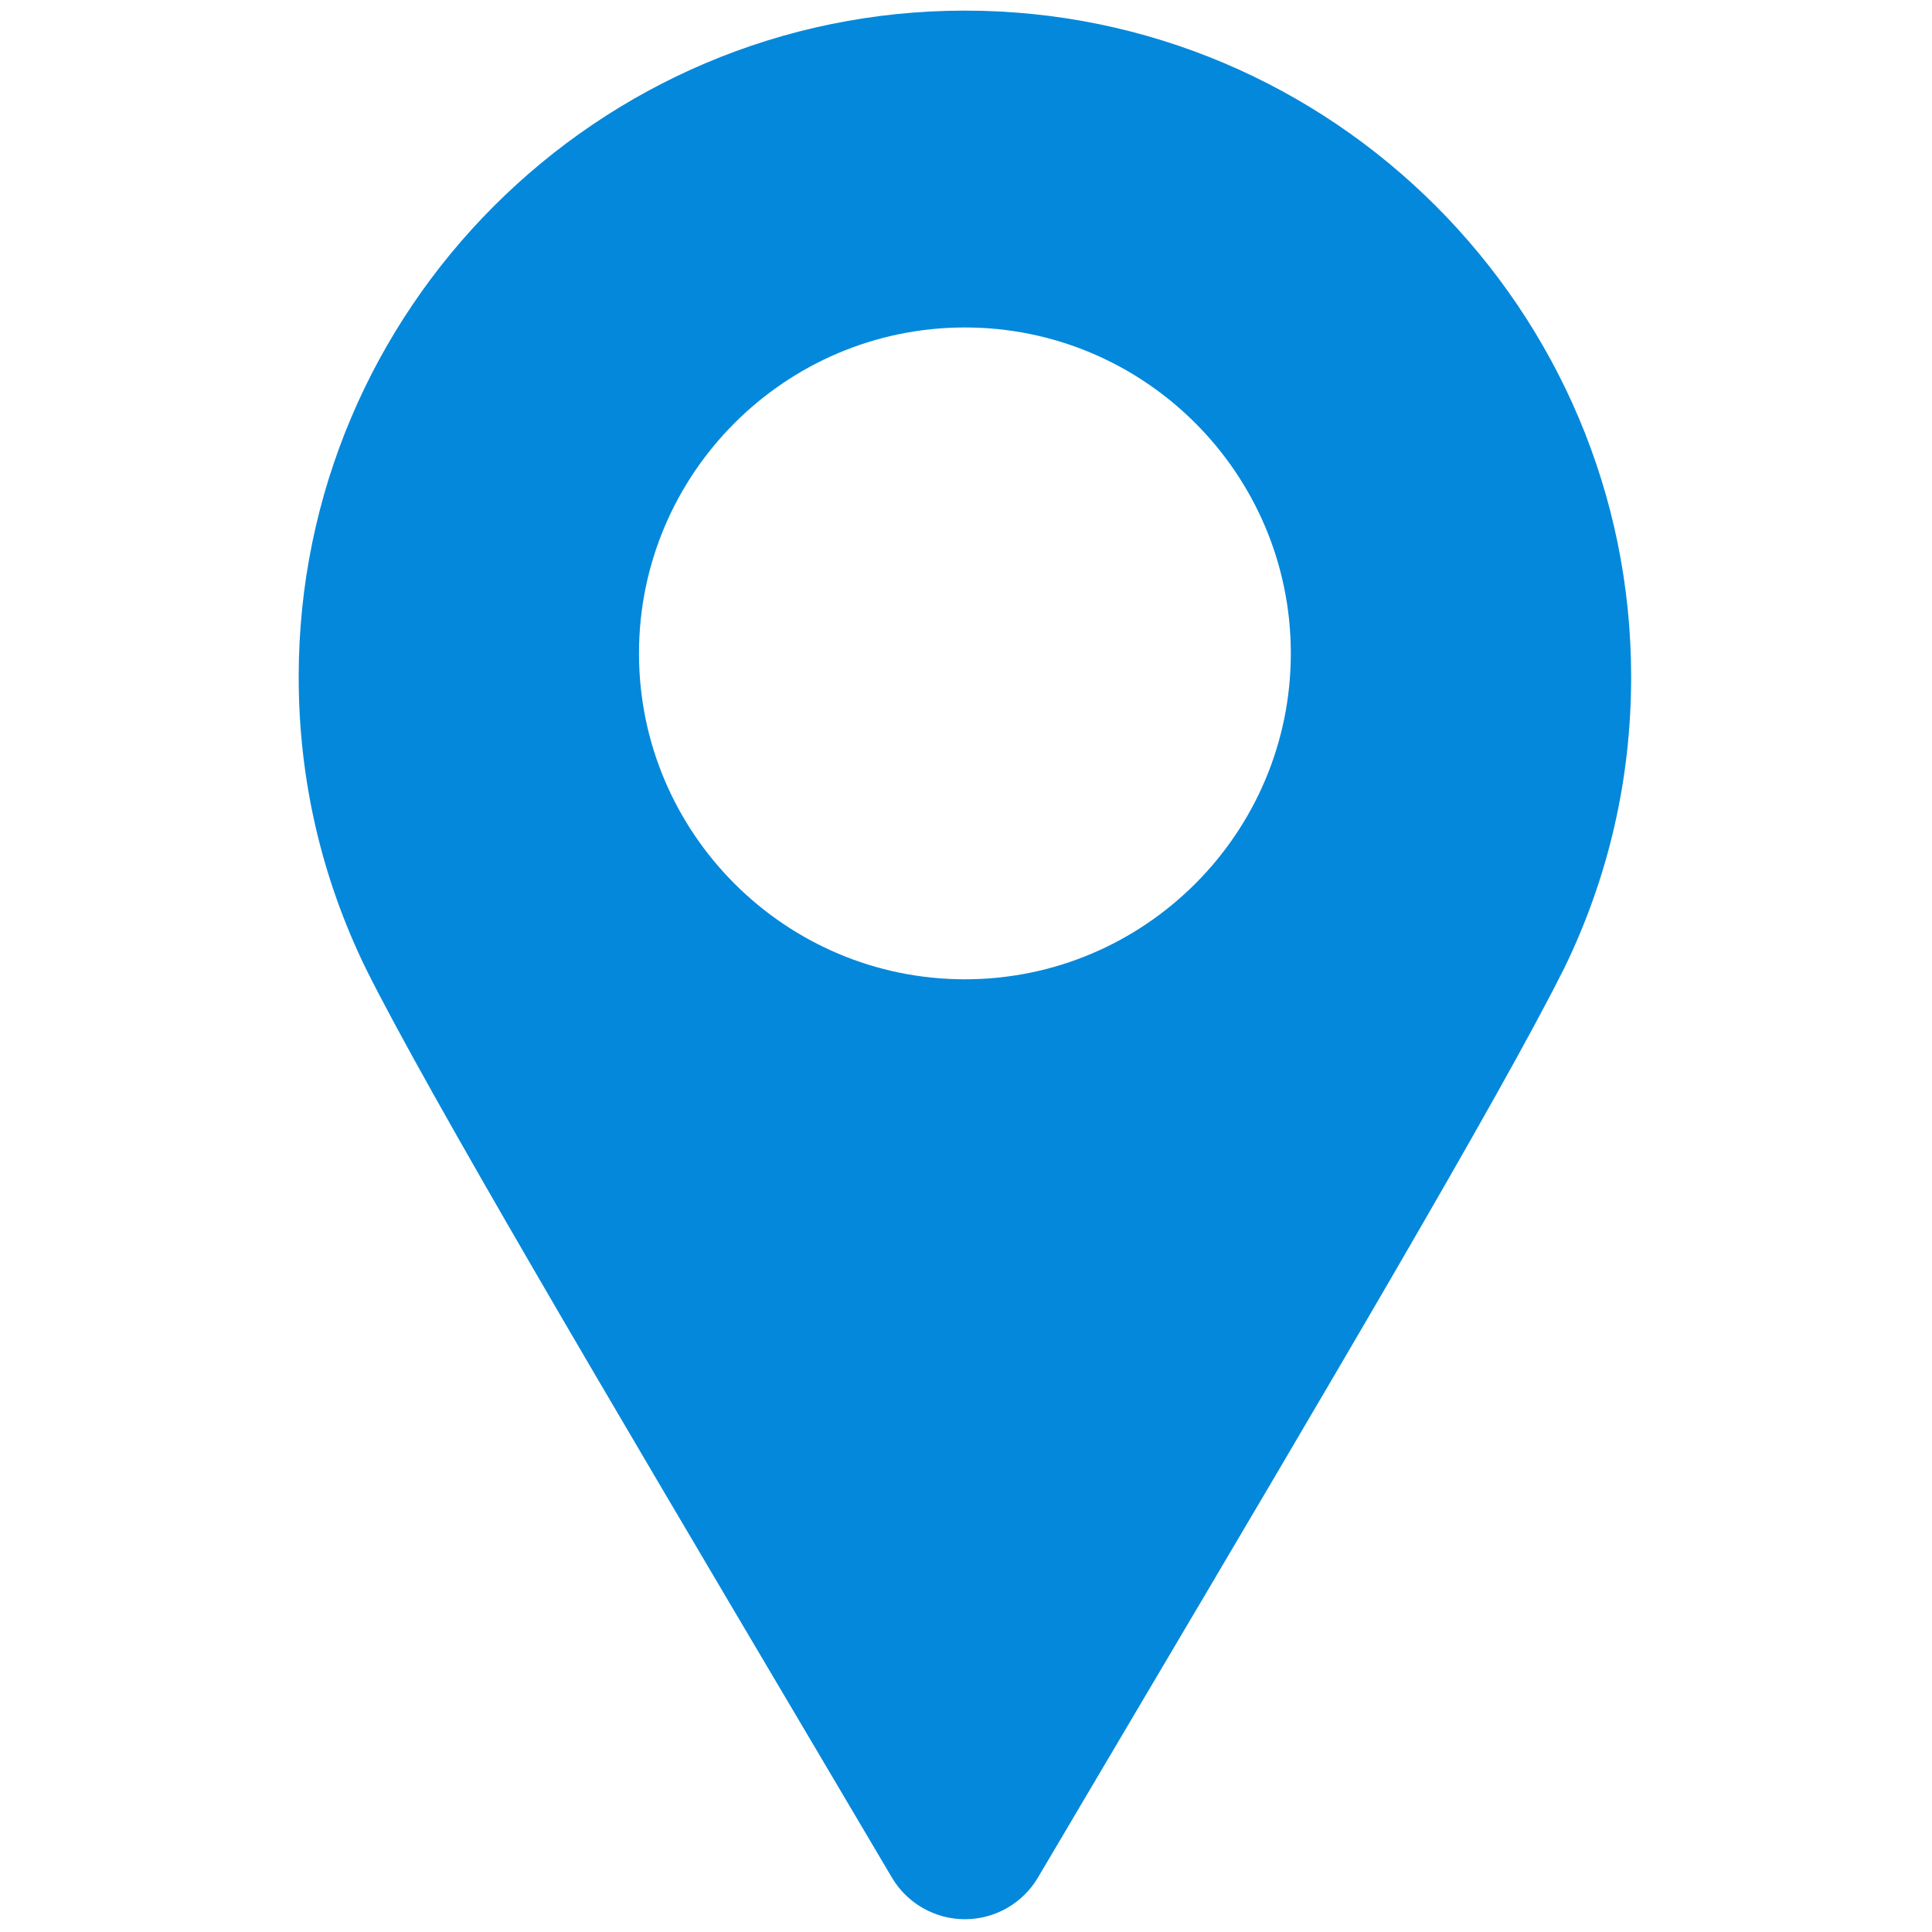
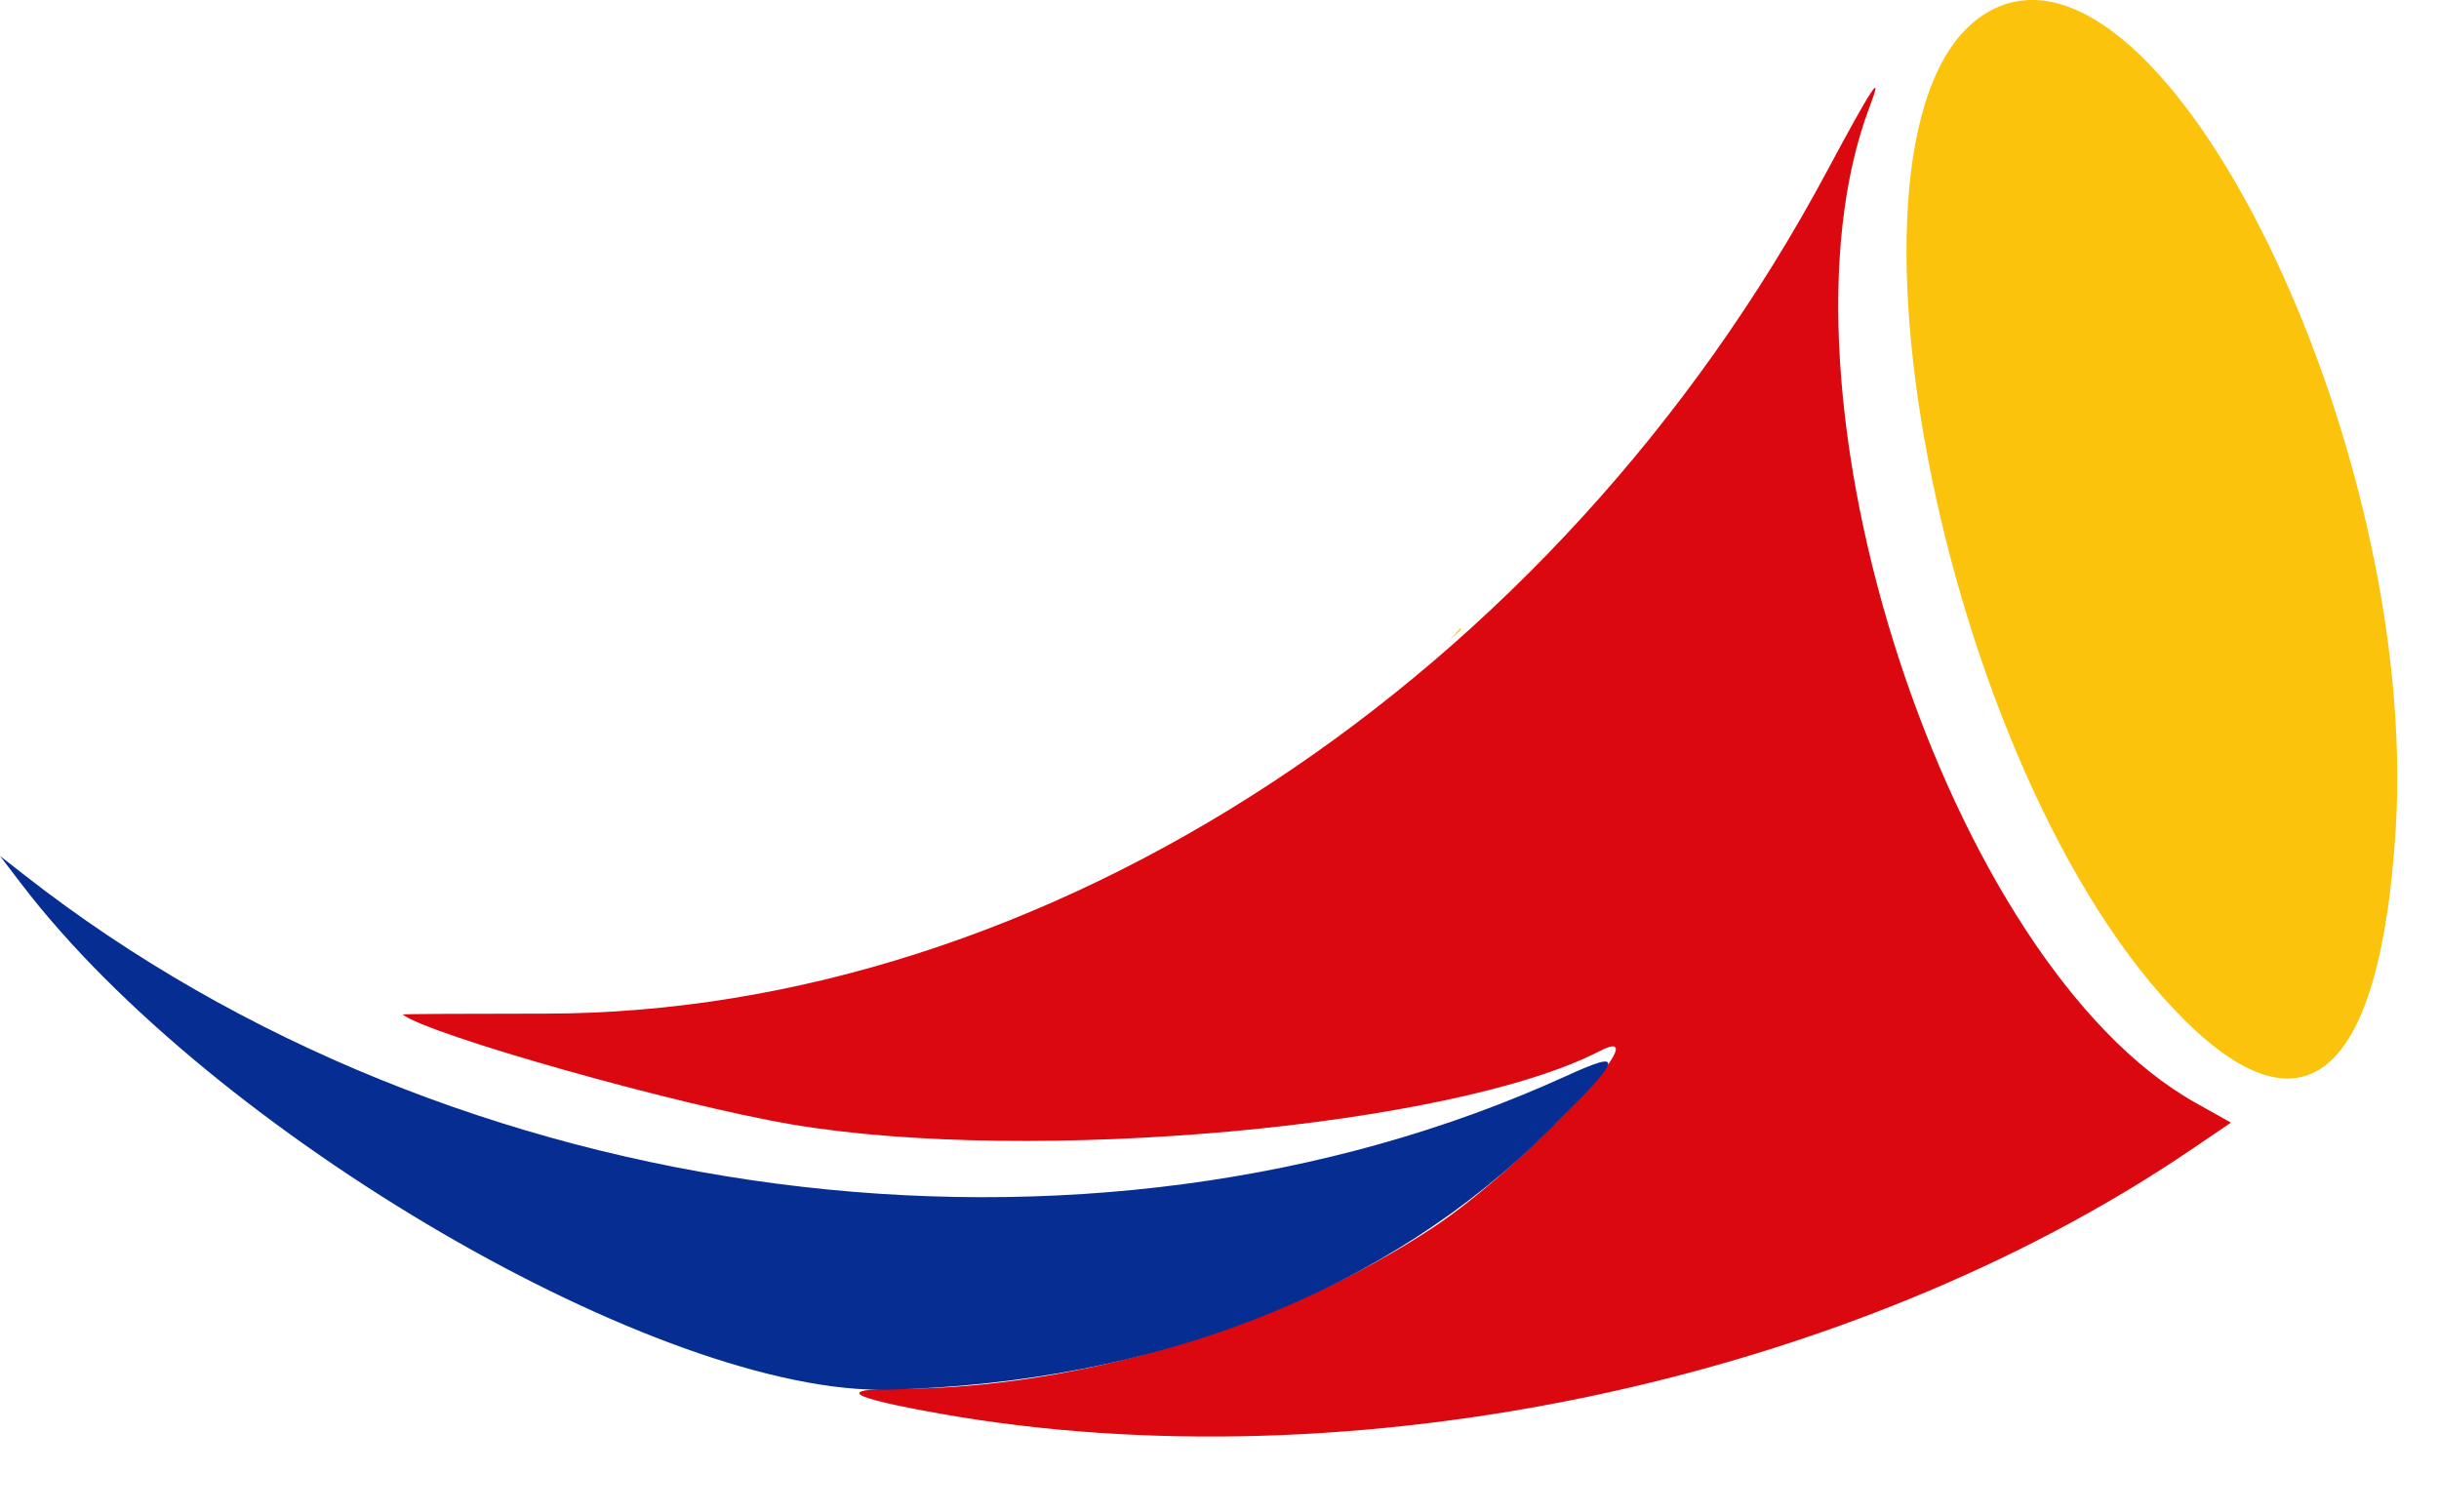
- <svg xmlns="http://www.w3.org/2000/svg" version="1.1" width="256" height="256" viewBox="0 0 256 256" xml:space="preserve">
-   <g style="stroke: none; stroke-width: 0; stroke-dasharray: none; stroke-linecap: butt; stroke-linejoin: miter; stroke-miterlimit: 10; fill: none; fill-rule: nonzero; opacity: 1;" transform="translate(1.406593 1.406593) scale(2.81 2.81)">
-     <path d="M 45 90 c -1.415 0 -2.725 -0.748 -3.444 -1.966 l -4.385 -7.417 C 28.167 65.396 19.664 51.02 16.759 45.189 c -2.112 -4.331 -3.175 -8.955 -3.175 -13.773 C 13.584 14.093 27.677 0 45 0 c 17.323 0 31.416 14.093 31.416 31.416 c 0 4.815 -1.063 9.438 -3.157 13.741 c -0.025 0.052 -0.053 0.104 -0.08 0.155 c -2.961 5.909 -11.41 20.193 -20.353 35.309 l -4.382 7.413 C 47.725 89.252 46.415 90 45 90 z" style="stroke: none; stroke-width: 1; stroke-dasharray: none; stroke-linecap: butt; stroke-linejoin: miter; stroke-miterlimit: 10; fill: rgb(4,136,219); fill-rule: nonzero; opacity: 1;" transform=" matrix(1 0 0 1 0 0) " stroke-linecap="round" />
-     <path d="M 45 45.678 c -8.474 0 -15.369 -6.894 -15.369 -15.368 S 36.526 14.941 45 14.941 c 8.474 0 15.368 6.895 15.368 15.369 S 53.474 45.678 45 45.678 z" style="stroke: none; stroke-width: 1; stroke-dasharray: none; stroke-linecap: butt; stroke-linejoin: miter; stroke-miterlimit: 10; fill: rgb(255,255,255); fill-rule: nonzero; opacity: 1;" transform=" matrix(1 0 0 1 0 0) " stroke-linecap="round" />
+ <svg xmlns="http://www.w3.org/2000/svg" viewBox="0 0 100.702 62.426" version="1.1" id="svg" style="max-height: 500px" width="100.702" height="62.426">
+   <defs id="defs1">
+     <clipPath id="clipPath39" clipPathUnits="userSpaceOnUse">
+       <path d="m 84.697,92.434 v 16.266 c 1.198,-5.261 2.565,-10.483 4.412,-15.555 0.102,-0.221 0.204,-0.461 0.311,-0.711 z m 11.525,0 c 0.306,2.006 -0.021,4.079 -0.33,6.059 -0.203,0.983 -0.414,1.964 -0.629,2.943 0.095,0.173 0.153,0.334 0.18,0.494 0.103,-0.141 0.186,-0.362 0.211,-0.396 l 0.002,-0.002 h 0.002 0.002 0.002 v 0.002 0.002 c 7.5e-5,0.006 3.15e-4,0.018 -0.002,0.031 -0.024,0.165 -0.11,0.311 -0.205,0.453 0.014,0.151 0.001,0.303 -0.033,0.463 0.021,-0.029 0.042,-0.059 0.062,-0.088 0.28,-0.389 2.267,-3.154 3.035,-3.309 0.878,-0.176 1.754,0.357 2.631,0.535 0.127,0.417 0.327,0.819 0.379,1.252 0.073,0.613 -0.259,1.862 -0.406,2.396 -0.543,1.969 -1.277,3.881 -1.893,5.826 -0.356,1.055 -0.715,2.11 -1.072,3.164 3.804,-4.944 7.647,-9.861 11.549,-14.729 0.668,-0.798 1.322,-1.608 2.004,-2.395 1.535,-1.77 3.483,-4.017 4.533,0.676 0.188,0.841 -0.534,1.638 -0.84,2.443 -0.412,1.083 -0.876,2.146 -1.314,3.219 -1.93,4.54 -3.849,9.082 -5.734,13.641 -0.1,1.245 -0.417,2.501 -0.67,3.627 -0.327,1.157 -0.65,2.323 -1.006,3.479 0.027,0.026 0.053,0.054 0.08,0.08 0.493,-0.133 0.987,-0.266 1.482,-0.395 0.16,-2.695 0.69,-5.888 2.109,-7.994 0.315,-0.467 0.759,-0.832 1.139,-1.248 0.409,-0.231 0.788,-0.523 1.227,-0.693 1.603,-0.622 3.387,-0.219 4.594,0.988 0.282,0.282 0.492,0.626 0.738,0.939 0.176,0.37 0.389,0.726 0.529,1.111 0.649,1.776 0.603,3.703 0.418,5.584 1.188,0.624 1.068,2.076 -0.357,2.695 -0.275,1.478 -0.583,3.091 -1.535,4.268 -1.028,1.269 -2.347,1.546 -3.881,1.465 -0.475,-0.069 -0.956,-0.105 -1.426,-0.207 0.29,2.142 0.728,4.264 1.289,6.354 0.179,0.665 0.398,1.421 0.643,2.174 2.156,0.982 4.299,1.994 6.473,2.938 0.228,0.101 0.457,0.202 0.686,0.303 h 43.17 c 0.016,-0.061 0.032,-0.122 0.039,-0.176 -4e-5,-0.016 -0.002,-0.033 -0.002,-0.049 -0.004,-1.527 -0.008,-3.054 -0.012,-4.58 -0.027,6e-4 -0.055,0.002 -0.082,0.002 -1.473,-0.13 -3.208,-0.544 -3.963,-1.996 -0.204,-0.393 -0.245,-0.852 -0.367,-1.277 0.041,-0.33 0.047,-0.666 0.123,-0.99 0.042,-0.177 0.094,-0.349 0.154,-0.52 -0.886,0.578 -1.022,-0.326 -1.213,-1.172 -0.048,-0.22 -0.094,-0.44 -0.141,-0.66 -0.258,-0.267 -0.267,-0.685 -0.234,-1.125 -0.21,-1.03 -0.407,-2.063 -0.592,-3.098 -0.246,-0.007 -0.494,-0.017 -0.74,-0.029 -1.148,-0.058 -3.048,-0.208 -4.176,-0.656 -0.583,-0.232 -1.083,-0.632 -1.625,-0.947 -0.238,-0.68 -0.73,-1.32 -0.715,-2.041 0.023,-1.087 1.252,-1.919 2.053,-2.33 1.265,-0.65 2.682,-1.056 4.104,-1.402 -0.078,-0.663 -0.15,-1.328 -0.217,-1.992 -0.177,-2.395 -0.332,-3.678 -0.277,-6.057 0.012,-0.524 0.032,-1.051 0.074,-1.574 -0.294,-2.423 -0.623,-4.84 -1.043,-7.242 -0.259,-0.571 -0.513,-1.148 -0.76,-1.73 -0.368,-0.867 -1.733,-4.218 -1.863,-5.502 -0.034,-0.335 -0.002,-0.669 0.047,-1.004 z m 60.193,0 c 0.539,1.219 0.902,2.508 1.234,3.795 0.255,1.15 0.482,2.305 0.689,3.463 0.149,0.328 0.302,0.655 0.455,0.98 0.016,-0.189 0.045,-0.365 0.088,-0.523 0.498,-1.822 1.797,-2.484 3.504,-2.074 0.359,0.086 0.691,0.261 1.037,0.391 0.33,0.194 0.672,0.371 0.992,0.582 1.984,1.305 3.586,3.102 5.037,4.959 1.344,1.822 2.557,3.759 4.533,4.971 1.758,1.167 3.532,2.309 5.316,3.436 0.597,-0.175 1.202,-0.324 1.818,-0.422 0.205,-0.01 0.398,-0.01 0.58,0.002 -0.4,-0.773 -0.768,-1.56 -1.1,-2.355 -0.452,-1.086 -0.76,-2.227 -1.141,-3.34 -0.206,-1.042 -0.492,-2.071 -0.619,-3.125 -0.345,-2.864 -0.067,-6.345 2.584,-8.088 0.426,-0.28 0.936,-0.404 1.404,-0.605 1.293,-0.185 1.792,-0.405 3.086,0.008 1.627,0.519 2.711,1.794 3.146,3.418 0.147,0.547 0.151,1.121 0.227,1.682 -0.02,0.669 5.5e-4,1.341 -0.061,2.008 -0.153,1.675 -0.562,3.634 -0.951,5.246 -0.427,1.769 -0.915,3.524 -1.439,5.268 0.424,-0.216 0.844,-0.441 1.258,-0.678 -0.056,-0.366 -0.103,-0.72 -0.117,-0.949 -0.019,-0.32 0.007,-0.64 0.01,-0.961 0.151,-0.394 0.199,-0.846 0.455,-1.182 1.004,-1.319 2.66,-0.808 3.721,0.037 0.556,0.623 0.914,0.843 1.004,1.768 0.119,1.225 -0.635,2.117 -1.502,2.834 0.037,0.211 0.075,0.422 0.113,0.633 0.417,0.049 0.834,0.101 1.25,0.158 0.553,0.103 0.969,0.178 1.326,0.244 -0.011,-0.713 -0.005,-1.407 0.012,-2.059 0.12,-4.622 0.837,-9.209 1.818,-13.719 0.422,-1.574 0.969,-3.932 1.672,-5.801 z m 48.084,0 c 0.049,0.511 0.097,1.023 0.104,1.535 0.028,2.141 -0.229,4.771 -0.488,6.859 -0.324,2.611 -0.742,5.209 -1.242,7.793 1.059,-0.651 2.281,-1.178 3.48,-0.52 1.125,0.618 1.213,1.338 1.666,2.416 0.131,0.536 0.254,1.073 0.371,1.611 0.442,-0.112 0.903,-0.193 1.387,-0.236 1.787,-0.159 3.178,0.244 4.52,1.027 0.034,-0.123 0.067,-0.246 0.102,-0.369 0.074,-0.621 -0.079,-1.432 0.443,-1.701 0.013,-0.007 0.028,-0.015 0.041,-0.021 0.024,-0.086 0.048,-0.172 0.072,-0.258 -0.002,0.011 -0.001,0.018 0,0.023 v 0.002 0.002 h 0.002 v 0.002 h 0.002 v 0.002 h 0.002 0.002 c 0.066,-0.013 0.403,-0.444 1.057,-0.326 2.603,-1.174 2.347,-0.27 2.158,0.881 -0.061,0.216 -0.121,0.432 -0.182,0.648 0.322,0.472 -0.333,1.154 -0.467,1.73 -0.133,0.573 -0.261,1.147 -0.385,1.721 0.149,0.155 0.297,0.314 0.438,0.477 0.109,0.126 0.216,0.254 0.322,0.383 0.507,-0.045 1.069,-0.092 1.754,-0.145 0.181,-0.014 0.364,-0.028 0.545,-0.043 0.053,-0.178 0.11,-0.355 0.172,-0.531 0.501,-1.427 1.111,-2.852 2.762,-3.342 0.615,-0.183 1.272,0.171 1.908,0.256 0.092,0.073 0.186,0.145 0.281,0.215 0.651,-0.568 1.237,-1.184 1.766,-1.844 0.827,-1.713 1.679,-3.415 2.586,-5.084 0.318,-0.585 0.363,-1.617 1.021,-1.715 3.793,-0.566 3.359,0.302 2.977,1.578 -0.683,1.565 -1.474,3.085 -2.258,4.602 -0.464,0.822 -0.955,1.579 -1.496,2.291 -0.644,1.321 -1.118,2.328 -1.775,3.729 0.156,0.314 0.305,0.635 0.443,0.959 1.678,-3.133 3.541,-6.161 5.736,-8.961 1.321,-1.284 2.686,-3.242 4.949,-2.934 0.782,0.107 1.404,0.835 1.836,1.496 0.341,0.521 0.325,1.214 0.342,1.836 0.047,1.731 -0.497,3.382 -0.904,5.033 -0.209,0.614 -0.404,1.233 -0.609,1.848 1.137,-0.476 2.326,-0.77 3.537,-0.928 V 92.434 Z M 92.91,92.547 c -0.012,0.026 -0.023,0.051 -0.033,0.076 -0.244,0.625 -0.526,1.233 -0.789,1.85 -1.129,3.148 -2.074,6.353 -2.912,9.588 0.419,0.243 0.813,0.541 1.207,0.838 0.087,-0.186 0.173,-0.371 0.26,-0.557 0.239,-0.497 0.75,-1.559 1.176,-2.432 0.302,-1.357 0.6,-2.716 0.881,-4.078 0.261,-1.725 0.588,-3.557 0.211,-5.285 z m 108.352,0.16 c -0.008,0.018 -0.015,0.037 -0.021,0.055 -1.301,3.633 -0.757,1.985 -1.902,6.312 -0.928,4.306 -1.609,8.684 -1.715,13.096 -0.006,0.255 -0.012,0.517 -0.014,0.785 0.417,-0.403 0.841,-0.798 1.273,-1.186 0.846,-3.769 1.53,-7.575 2.004,-11.408 0.245,-1.982 0.489,-4.469 0.457,-6.506 -0.006,-0.384 -0.042,-0.766 -0.082,-1.148 z m -48.17,0.4 -0.002,0.002 v 0.002 c -0.005,0.039 0.06,0.259 0.137,0.264 0.011,7.25e-4 0.022,0.001 0.033,0.002 -0.049,-0.087 -0.1,-0.173 -0.154,-0.258 l -0.002,-0.002 -0.002,-0.002 v -0.002 l -0.002,-0.002 -0.002,-0.002 -0.002,-0.002 h -0.002 z m -37.621,2.758 -0.002,0.002 h -0.002 l -0.002,0.002 -0.002,0.002 -0.002,0.002 -0.002,0.002 c -0.07,0.07 -0.143,0.143 -0.217,0.219 0.031,0.009 0.063,0.016 0.094,0.023 h 0.002 0.002 c 0.002,-7.8e-5 0.003,-4.1e-5 0.004,0 10e-4,-6.3e-5 0.005,1.52e-4 0.006,0 0.066,-0.015 0.134,-0.196 0.129,-0.242 v -0.002 -0.002 -0.002 h -0.002 v -0.002 h -0.002 v -0.002 h -0.002 z m 69.012,1.625 c -0.353,0.012 -0.724,0.099 -1.061,0.195 -0.201,0.115 -0.428,0.193 -0.602,0.346 -0.391,0.345 -0.577,0.932 -0.67,1.412 -0.435,2.252 0.038,3.994 0.506,6.201 0.343,0.974 0.622,1.974 1.027,2.924 0.152,0.357 0.313,0.712 0.48,1.064 0.343,-1.203 0.666,-2.411 0.959,-3.627 0.36,-1.493 0.739,-3.311 0.875,-4.867 0.047,-0.543 0.022,-1.09 0.031,-1.635 -0.064,-0.373 -0.079,-0.757 -0.193,-1.117 -0.231,-0.724 -0.766,-0.917 -1.354,-0.896 z m -86.213,3.131 v 0.002 c -0.009,0.036 -0.012,0.365 -0.02,0.49 0.005,0.004 0.01,0.008 0.016,0.012 0.017,-0.176 0.022,-0.335 0.01,-0.473 -0.001,-0.014 -0.003,-0.023 -0.004,-0.027 v -0.002 -0.002 z m 23.396,0.146 c 0.777,0.006 1.674,0.809 1.988,2.393 0.109,0.547 0.159,1.113 0.209,1.672 0.104,0.583 0.212,1.164 0.295,1.75 0.046,0.311 0.073,0.624 0.098,0.938 0.248,3.22 -3.016,3.467 -3.252,0.246 -0.018,-0.244 -0.041,-0.487 -0.076,-0.729 -0.09,-0.642 -0.224,-1.276 -0.314,-1.918 -0.057,-0.655 -0.155,-1.305 -0.221,-1.959 -0.162,-1.606 0.496,-2.398 1.273,-2.393 z m 39.631,0.389 c -0.011,7e-5 -0.023,8.4e-4 -0.035,0.002 -0.048,0.003 -0.105,0.012 -0.125,0.027 l -0.002,0.002 -0.002,0.002 -0.002,0.002 v 0.002 0.002 l -0.002,0.002 v 0.002 0.002 l 0.002,0.002 v 0.002 l 0.002,0.002 v 0.002 h 0.002 v 0.002 l 0.002,0.002 c 0.087,0.079 0.225,0.089 0.342,0.088 0.054,-7.7e-4 0.115,-0.026 0.176,-0.055 -0.109,-0.036 -0.217,-0.075 -0.33,-0.088 -0.008,-9.2e-4 -0.017,-0.002 -0.027,-0.002 z m 0.777,0.299 c 0.045,0.227 0.007,0.488 0.049,0.719 0.128,0.71 0.271,1.417 0.406,2.125 0.257,1.031 0.53,2.058 0.818,3.08 0.323,-0.651 0.818,-1.389 1.635,-1.275 0.687,0.096 1.289,0.599 1.766,1.104 0.256,0.271 0.332,1.949 0.354,2.211 0.001,0.039 0.003,0.078 0.004,0.117 0.569,-0.071 1.141,-0.107 1.715,-0.098 0.219,0.004 0.439,0.014 0.658,0.031 0.006,-0.025 0.012,-0.049 0.018,-0.074 -0.965,-1.078 -1.802,-2.279 -2.668,-3.453 -1.329,-1.76 -2.864,-3.349 -4.754,-4.486 z m -51.738,0.516 c -1.995,2.509 -3.974,5.029 -5.941,7.559 0.227,-4.2e-4 0.455,0.02 0.682,0.062 0.088,-0.242 0.179,-0.483 0.273,-0.723 0.004,1.9e-4 0.009,-1.8e-4 0.014,0 0.007,-0.033 0.015,-0.057 0.029,-0.07 4.5e-4,-3.5e-4 0.003,-0.003 0.004,-0.004 h 0.002 c 0.002,-10e-4 0.008,-0.003 0.01,-0.004 0.011,-0.002 0.027,10e-4 0.043,0.012 0.028,0.019 0.043,0.044 0.049,0.072 0.639,0.017 1.289,-0.034 1.928,-0.016 0.964,-2.299 1.934,-4.594 2.908,-6.889 z m 120.346,2.195 c -0.272,0.054 -0.27,0.14 -0.109,0.252 0.037,-0.084 0.073,-0.168 0.109,-0.252 z m -133.992,2.25 c -1.249,1.904 -2.425,3.858 -3.613,5.799 -0.088,0.141 -0.175,0.282 -0.262,0.424 -0.028,0.14 -0.055,0.278 -0.082,0.418 -0.429,2.534 -0.845,5.101 -1.041,7.674 0.084,-0.111 0.168,-0.223 0.252,-0.334 1.403,-4.114 2.805,-8.226 4.195,-12.344 0.183,-0.546 0.368,-1.091 0.551,-1.637 z m 141.213,0.963 c -0.3,0.032 0.435,1.007 0.135,1.484 -0.363,0.576 -0.924,1.003 -1.385,1.504 -1.696,2.232 -3.187,4.6 -4.549,7.045 0.741,0.477 0.879,1.336 0.355,2.004 0.651,0.115 1.382,0.275 2.043,0.498 0.731,-1.462 1.385,-2.973 1.971,-4.521 0.364,-0.963 0.658,-1.952 0.986,-2.928 0.34,-1.406 0.814,-2.811 0.746,-4.285 -0.013,-0.281 0.009,-0.777 -0.271,-0.801 -0.012,-9.9e-4 -0.022,-0.001 -0.031,0 z m -71.549,1.297 c -0.014,0.014 -0.053,0.074 -0.115,0.193 0.072,-0.092 0.111,-0.166 0.117,-0.188 v -0.002 -0.002 -0.002 z m -6.617,0.943 c 0.154,1.325 0.301,2.649 0.451,3.973 0.099,-0.559 0.329,-1.033 0.645,-1.439 -0.317,-0.762 -0.641,-1.521 -0.979,-2.273 -0.039,-0.087 -0.079,-0.173 -0.117,-0.26 z m 30.35,0.242 v 0.002 h -0.002 v 0.002 c -0.075,0.108 -0.123,0.208 -0.15,0.309 0.074,-0.077 0.142,-0.163 0.195,-0.256 l 0.002,-0.002 v -0.002 -0.002 -0.002 -0.002 -0.002 c -0.004,-0.014 -0.018,-0.034 -0.029,-0.041 l -0.002,-0.002 h -0.002 l -0.002,-0.002 h -0.002 -0.002 -0.002 -0.002 z m 15.311,1.123 -0.002,0.002 v 0.002 h -0.002 -0.002 c -0.115,0.034 -0.228,0.08 -0.336,0.133 0.035,0.01 0.069,0.017 0.098,0.014 0.125,-0.015 0.257,-0.03 0.363,-0.096 h 0.002 l 0.002,-0.002 0.002,-0.002 0.002,-0.002 v -0.002 -0.002 -0.002 -0.002 -0.002 h -0.002 v -0.002 c -8.3e-4,-8.7e-4 -0.005,-0.005 -0.006,-0.006 -0.021,-0.015 -0.072,-0.032 -0.105,-0.031 -0.001,10e-6 -0.003,3e-5 -0.004,0 h -0.002 -0.002 -0.002 -0.002 z m -0.564,0.256 c -0.28,0.157 -0.542,0.343 -0.812,0.516 -0.748,0.568 -1.481,1.157 -2.195,1.768 -0.05,0.212 -0.1,0.425 -0.15,0.637 -0.144,0.484 -0.287,1.015 -0.441,1.572 0.212,0.023 0.423,0.044 0.635,0.065 0.46,-0.379 0.935,-0.742 1.428,-1.084 0.69,-0.444 1.362,-0.883 2.045,-1.277 -0.122,-0.605 -0.252,-1.207 -0.389,-1.809 -0.026,-0.128 -0.109,-0.26 -0.119,-0.387 z m -36.361,1.453 c -0.426,0.007 -0.851,0.046 -1.273,0.109 0.01,0.451 0.017,0.902 0.025,1.354 0.505,-0.094 1.012,-0.18 1.52,-0.26 0.074,-0.398 0.145,-0.796 0.215,-1.195 -0.162,-0.007 -0.324,-0.01 -0.486,-0.008 z m -64.4,0.094 c -0.467,0.228 -0.82,0.639 -1.105,1.072 -0.162,0.692 -0.147,1.4 -0.016,2.1 0.288,-0.818 0.58,-1.634 0.869,-2.451 0.082,-0.241 0.166,-0.481 0.252,-0.721 z m 10.164,2.1 c -0.318,0.014 -0.633,0.22 -1.008,0.537 -1.016,1.62 -1.472,3.686 -1.662,5.689 1.379,-0.292 2.768,-0.53 4.168,-0.678 0.167,-1.533 0.28,-3.162 -0.293,-4.535 -0.078,-0.186 -0.201,-0.352 -0.301,-0.527 -0.306,-0.331 -0.575,-0.476 -0.84,-0.486 -0.021,-7.9e-4 -0.043,-9.4e-4 -0.065,0 z m 96.26,0.188 c -0.504,-0.004 -0.999,0.077 -1.48,0.219 0.073,0.407 0.144,0.815 0.213,1.223 0.626,0.094 1.25,0.205 1.871,0.34 0.035,0.007 0.071,0.014 0.107,0.021 0.842,-0.162 1.664,-0.24 2.158,-0.287 0.026,-0.118 0.053,-0.236 0.08,-0.354 -0.909,-0.614 -1.273,-0.981 -2.441,-1.129 -0.17,-0.021 -0.34,-0.032 -0.508,-0.033 z m -50.113,0.221 c 0.034,0.308 0.068,0.616 0.102,0.924 0.086,-0.047 0.17,-0.092 0.258,-0.137 -0.043,-0.069 -0.085,-0.138 -0.127,-0.209 -0.085,-0.222 -0.163,-0.408 -0.232,-0.578 z m -60.754,0.408 c -1.593,2.076 -3.181,4.158 -4.764,6.242 -0.894,2.62 -1.788,5.242 -2.678,7.863 0.067,-0.026 0.123,-0.064 0.15,-0.109 1.89,-1.229 3.597,-2.721 5.508,-3.922 1.113,-0.661 1.376,-0.862 2.555,-1.389 0.089,-0.04 0.18,-0.079 0.27,-0.117 -0.019,-0.258 -0.029,-0.518 -0.006,-0.775 0.043,-0.477 0.449,-1.89 0.723,-2.805 -0.864,-1.493 -1.585,-3.233 -1.758,-4.988 z m 89.229,0.898 c 0.044,0.048 0.088,0.095 0.133,0.143 0.013,-0.004 0.026,-0.007 0.039,-0.012 -0.007,-0.039 -0.013,-0.08 -0.019,-0.119 -0.05,-0.004 -0.102,-0.008 -0.152,-0.012 z m 54.621,1.119 c -0.853,0.14 -1.688,0.373 -2.486,0.73 -0.276,0.123 -0.532,0.285 -0.799,0.428 -0.046,0.051 -0.111,0.094 -0.172,0.139 0.03,0.068 0.06,0.135 0.09,0.203 0.025,-0.006 0.049,-0.008 0.068,-0.004 0.171,0.034 0.345,0.097 0.479,0.209 0.476,0.402 0.862,0.905 1.328,1.318 0.568,0.503 1.047,0.908 1.492,1.268 z m -67.811,1.449 c -0.075,0.103 -0.153,0.204 -0.234,0.303 0.103,0.024 0.207,0.049 0.311,0.072 -0.035,-0.093 -0.059,-0.215 -0.076,-0.375 z m 28.889,0.123 c -0.003,0.101 -0.007,0.202 -0.014,0.303 0.644,0.111 1.287,0.229 1.928,0.357 -0.025,-0.165 -0.051,-0.331 -0.076,-0.496 -0.612,-0.061 -1.225,-0.114 -1.838,-0.164 z m -26.566,0.291 c -0.414,0.057 -0.829,0.111 -1.242,0.172 -0.009,0.001 -0.018,0.003 -0.027,0.004 0.918,0.192 1.842,0.359 2.77,0.5 -0.481,-0.244 -0.978,-0.459 -1.5,-0.676 z m -20.895,1.203 c -0.543,0.148 -1.109,0.321 -1.775,0.551 -0.056,0.019 -0.169,0.057 -0.316,0.107 0.139,0.028 0.279,0.052 0.42,0.068 0.6,0.072 1.202,0.119 1.803,0.148 -0.044,-0.292 -0.089,-0.583 -0.131,-0.875 z m 80.367,0.496 c -0.146,0.294 -0.296,0.587 -0.447,0.877 0.057,0.097 0.117,0.191 0.18,0.283 -0.005,0.031 -0.011,0.063 -0.016,0.094 0.153,0.028 0.307,0.059 0.459,0.072 0.129,0.03 0.254,0.067 0.377,0.109 -0.004,-0.011 -0.008,-0.024 -0.012,-0.035 -0.202,-0.591 -0.361,-0.988 -0.541,-1.4 z m -83.756,0.725 c -0.216,0.131 -0.393,0.274 -0.48,0.424 -0.004,0.007 -0.008,0.016 -0.01,0.021 v 0.002 0.002 0.002 0.002 0.002 h 0.002 v 0.002 0.002 h 0.002 v 0.002 h 0.002 v 0.002 h 0.002 v 0.002 h 0.002 0.002 0.002 c 0.074,0.006 0.348,-0.146 0.402,-0.254 0.034,-0.068 0.057,-0.138 0.074,-0.211 z m 71.756,0.016 c -0.003,0.009 -0.005,0.018 -0.008,0.027 -0.2,0.606 -0.379,1.217 -0.539,1.834 0.12,-0.041 0.238,-0.081 0.357,-0.123 0.264,-0.57 0.53,-1.14 0.801,-1.709 -0.203,-0.01 -0.408,-0.02 -0.611,-0.029 z m -25.502,0.146 c -0.138,0.146 -0.276,0.293 -0.414,0.439 0.19,0.262 0.376,0.529 0.584,0.771 0.023,-0.047 0.046,-0.095 0.066,-0.143 0.31,-0.292 0.583,-0.628 0.918,-0.889 -0.385,-0.06 -0.769,-0.12 -1.154,-0.18 z m -26.705,0.121 c 0.038,0.284 0.055,0.568 0.035,0.855 -0.02,0.292 -0.539,0.231 -0.809,0.346 -0.047,0.02 -0.094,0.04 -0.141,0.061 0.801,1.124 1.766,2.416 2.518,3.209 0.366,0.387 0.814,0.687 1.221,1.031 0.195,-0.027 0.43,0.039 0.586,-0.082 0.155,-0.12 0.114,-0.379 0.221,-0.543 0.275,-0.424 0.644,-0.782 0.914,-1.209 0.503,-0.796 0.953,-1.615 1.365,-2.451 -1.99,-0.295 -3.963,-0.706 -5.91,-1.217 z m 44.994,0.387 c -0.207,0.421 -0.385,0.862 -0.705,1.199 -0.305,0.321 -1.387,0.761 -2.16,1.053 -0.056,0.363 -0.114,0.725 -0.172,1.088 0.091,-0.003 0.184,-0.007 0.275,-0.01 0.362,-0.186 0.72,-0.389 1.072,-0.609 0.638,-0.399 1.191,-0.919 1.787,-1.379 0.101,-0.139 0.218,-0.27 0.336,-0.4 -0.137,-0.317 -0.283,-0.63 -0.434,-0.941 z m -28.232,0.734 c -1.531,0.298 -3.083,0.472 -4.645,0.521 -0.062,0.449 -0.17,0.917 -0.311,1.414 -0.475,1.077 -1.212,2.759 -2.299,3.699 1.499,0.111 2.989,0.303 4.49,0.383 0.391,0.024 0.781,0.042 1.172,0.059 0.223,-0.989 0.823,-1.859 1.527,-2.613 0.064,-0.062 0.127,-0.123 0.191,-0.184 -0.017,-0.596 0.002,-1.19 0.068,-1.781 -0.004,-0.032 -0.008,-0.066 -0.012,-0.098 -0.06,-0.467 -0.122,-0.934 -0.184,-1.4 z m -88.766,0.006 c -0.048,0.018 -0.094,0.147 -0.094,0.18 v 0.002 0.002 0.002 h 0.002 v 0.002 h 0.002 l 0.002,-0.002 h 0.002 v -0.002 h 0.002 v -0.002 l 0.002,-0.002 c 0.045,-0.057 0.086,-0.116 0.127,-0.178 -0.012,-6.7e-4 -0.023,-8e-4 -0.035,-0.002 -0.001,-5e-5 -0.003,-6e-5 -0.004,0 h -0.002 -0.002 z m 105.768,0.166 c -0.546,0.135 -1.088,0.283 -1.627,0.445 -0.505,0.153 -1.184,0.364 -1.789,0.639 0.036,-8.8e-4 0.073,-0.002 0.109,-0.004 1.106,-0.318 2.219,-0.615 3.336,-0.896 -0.009,-0.061 -0.02,-0.122 -0.029,-0.184 z m -91.807,0.199 c -1.261,0.17 -2.513,0.41 -3.756,0.691 0.009,0.294 0.023,0.589 0.037,0.883 0.379,0.128 0.768,0.233 1.168,0.312 0.328,0.065 0.664,0.078 0.996,0.117 0.266,-0.014 0.852,0.076 1.086,-0.234 0.055,-0.073 0.001,-0.183 0.023,-0.271 0.056,-0.221 0.148,-0.433 0.211,-0.652 0.108,-0.376 0.18,-0.634 0.234,-0.846 z m 126.57,1.049 c 0.163,0.285 0.222,0.564 0.201,0.836 0.275,0.102 0.568,0.234 1,0.457 0.167,0.086 0.331,0.176 0.494,0.268 v -0.303 c -0.572,-0.412 -1.139,-0.827 -1.695,-1.258 z m -72.023,0.715 c -0.155,0.784 -0.309,1.569 -0.461,2.354 0.806,0.083 1.614,0.158 2.422,0.227 -0.635,-0.762 -1.339,-1.712 -1.961,-2.58 z m -63.797,0.383 c -0.197,0.057 -0.393,0.113 -0.59,0.17 -0.061,0.254 -0.147,0.48 -0.369,0.547 -0.523,0.158 -1.07,0.135 -1.623,0.076 -0.596,0.205 -1.184,0.431 -1.76,0.691 -0.94,0.425 -1.213,0.626 -2.1,1.162 -1.854,1.208 -3.55,2.635 -5.396,3.852 -0.956,0.54 -2.012,0.804 -2.979,0.447 -0.111,0.328 -0.221,0.658 -0.332,0.986 -0.464,1.343 -0.914,2.689 -1.391,4.027 -0.308,0.865 -0.234,2.051 -0.826,2.693 h 22.852 c -0.113,-0.267 -0.224,-0.55 -0.334,-0.842 -1.95,-0.873 -2.025,-2.474 -0.996,-3.072 -0.072,-0.254 -0.14,-0.5 -0.203,-0.736 -0.735,-2.757 -1.267,-5.565 -1.549,-8.404 -0.847,-0.456 -1.649,-0.995 -2.404,-1.598 z m 55.629,0.207 c 0.016,0.134 0.033,0.27 0.049,0.404 0.05,0.422 0.275,0.889 0.389,1.326 0.038,-0.043 0.077,-0.086 0.115,-0.129 -0.236,-0.511 -0.412,-1.051 -0.553,-1.602 z m 33.953,0.25 c -0.575,0.465 -1.155,0.923 -1.723,1.396 0.049,0.484 0.096,0.967 0.141,1.451 0.046,0.517 0.096,0.907 0.043,1.193 0.412,0.4 0.817,0.804 0.91,1.344 0.228,1.317 -2.251,1.651 -3,1.764 -0.252,-0.006 -0.506,0.016 -0.756,-0.019 -0.637,-0.09 -1.191,-0.338 -1.643,-0.713 -0.821,-0.032 -1.644,-0.067 -2.465,-0.117 -1.533,-0.079 -3.053,-0.279 -4.584,-0.389 -2.489,-0.187 -4.973,-0.419 -7.459,-0.635 -2.046,-0.16 -4.095,-0.313 -6.137,-0.525 0.089,0.24 0.199,0.473 0.244,0.725 0.163,0.913 -0.342,1.787 -0.973,2.414 -0.167,1.009 -0.325,2.019 -0.473,3.031 -0.158,1.316 -0.255,1.842 -0.309,3.055 -0.003,0.064 0.013,0.141 0.033,0.221 h 45.945 c -0.584,-0.287 -1.068,-0.798 -1.621,-1.156 -0.268,-0.615 -0.645,-1.194 -0.805,-1.846 -0.097,-0.397 -0.146,-0.856 -0.164,-1.34 -0.012,0.001 -0.025,0.002 -0.037,0.004 -0.389,0.04 -0.779,0.081 -1.168,0.121 -0.089,0.33 -0.375,0.632 -0.859,0.789 0.553,0.385 1.114,0.765 1.568,1.268 0.018,0.023 0.035,0.043 0.051,0.064 0.295,0.183 0.342,0.312 0.238,0.408 0.133,0.42 -0.296,0.666 -1.447,1.457 -0.148,0.102 -0.306,-0.189 -0.459,-0.283 -0.339,-0.209 -0.446,-0.363 -0.404,-0.48 -0.295,-0.229 -0.646,-0.403 -0.918,-0.643 -0.761,-0.529 -1.533,-1.05 -2.246,-1.643 -0.126,-0.13 -0.27,-0.279 -0.387,-0.445 -1.46,0.139 -2.921,0.266 -4.385,0.367 -0.694,0.048 -1.389,0.089 -2.084,0.104 -0.221,0.005 -0.684,0.174 -0.662,-0.047 0.076,-0.768 0.34,-1.498 0.607,-2.229 -0.175,-0.07 -0.32,-0.18 -0.42,-0.354 -0.457,-0.789 0.196,-1.775 0.461,-2.691 -0.858,-0.434 -1.805,-0.853 -2.088,-1.936 -0.242,-0.926 -0.035,-1.638 0.41,-2.207 -0.03,-0.167 -0.063,-0.335 -0.1,-0.5 0.076,-0.022 0.153,-0.044 0.229,-0.066 0.004,-0.084 0.106,-0.091 0.229,-0.082 -0.446,-0.276 -0.891,-0.553 -1.336,-0.83 z m 15,12.508 c -0.037,-0.117 -0.118,-0.249 -0.238,-0.408 -0.045,-0.028 -0.096,-0.056 -0.152,-0.086 -0.119,-0.064 -0.254,-0.279 -0.357,-0.191 -0.95,0.8 -1.381,1.002 -1.428,1.242 0.46,-0.265 1.89,-0.289 2.176,-0.557 z m 29.432,-10.705 c -0.144,-3.6e-4 -0.622,0.211 -0.66,0.281 v 0.002 l -0.002,0.002 v 0.002 0.002 0.002 0.002 h 0.002 v 0.002 l 0.002,0.002 0.002,0.002 h 0.002 l 0.002,0.002 h 0.002 0.002 c 0.113,0.03 0.234,0.008 0.348,-0.016 0.077,-0.016 0.156,-0.106 0.227,-0.129 0.072,-0.06 0.106,-0.101 0.113,-0.125 l 0.002,-0.002 v -0.002 -0.002 -0.002 -0.002 l -0.002,-0.002 v -0.002 -0.002 l -0.002,-0.002 v -0.002 l -0.002,-0.002 h -0.002 l -0.002,-0.002 c -0.007,-0.003 -0.019,-0.008 -0.031,-0.008 z m 0.076,0.291 c 0.018,0.086 0.01,0.19 0.039,0.271 0.098,0.277 0.212,0.548 0.318,0.822 0.08,0.145 0.162,0.29 0.246,0.436 0.066,-0.414 0.15,-0.82 0.291,-1.209 -0.291,-0.122 -0.589,-0.23 -0.895,-0.32 z m -7.434,1.473 c -0.075,0.089 -0.148,0.177 -0.221,0.268 0.124,-0.06 0.192,-0.153 0.221,-0.268 z m -68.549,0.529 c -0.621,0.748 -1.296,1.704 -1.143,2.244 h 0.002 v 0.002 h 0.002 0.002 l 0.002,0.002 v 0.002 h 0.002 0.002 0.002 0.002 0.002 0.002 0.002 v -0.002 h 0.002 c 8.3e-4,-6.7e-4 0.003,-0.003 0.004,-0.004 0.039,-0.056 0.011,-0.364 0.125,-0.379 0.171,-0.022 0.334,0.093 0.504,0.123 0.16,0.028 0.328,0.04 0.492,0.049 -0.002,-0.679 -0.004,-1.358 -0.006,-2.037 z m 73.277,0.172 c 0.105,0.49 0.259,0.968 0.408,1.445 0.664,2.129 -1.489,2.8 -2.152,0.67 -0.006,-0.021 -0.013,-0.042 -0.019,-0.062 -0.174,0.411 -0.366,0.801 -0.582,1.158 -0.249,0.412 -0.585,0.765 -0.877,1.148 -0.334,0.266 -0.644,0.562 -1,0.797 -0.508,0.335 -1.567,0.776 -2.117,0.988 -1.412,0.546 -2.87,0.972 -4.361,1.238 -1.147,0.123 -2.304,0.355 -3.457,0.037 -0.215,-0.059 -0.414,-0.127 -0.602,-0.203 -1.102,0.7 -2.249,1.345 -3.35,1.838 -0.689,0.309 -1.503,0.642 -2.35,0.873 h 26.59 v -2.756 c -0.216,-0.118 -0.43,-0.241 -0.631,-0.383 -1.779,-1.252 -3.59,-3.374 -4.701,-5.229 -0.301,-0.502 -0.536,-1.038 -0.799,-1.561 z m -6.738,0.611 c -0.708,0.756 -1.451,1.488 -2.232,2.197 -0.475,0.39 -0.942,0.79 -1.412,1.186 1,-0.233 1.981,-0.543 2.938,-0.918 0.421,-0.165 1.294,-0.525 1.697,-0.805 0.16,-0.11 0.28,-0.27 0.42,-0.404 0.214,-0.376 0.4,-0.765 0.564,-1.164 -0.02,0.003 -0.04,0.005 -0.06,0.008 -0.623,0.081 -1.367,0.28 -1.883,-0.078 -0.01,-0.007 -0.021,-0.014 -0.031,-0.021 z m -61.99,0.262 c -0.087,0.484 -0.172,0.967 -0.256,1.451 0.247,-0.225 0.404,-0.547 0.391,-0.957 -0.005,-0.173 -0.062,-0.335 -0.135,-0.494 z m 56.35,0.543 c -0.476,0.143 -0.956,0.283 -1.434,0.42 -0.023,0.228 -0.046,0.456 -0.068,0.684 -6.3e-4,0.037 -0.003,0.076 -0.006,0.119 h 0.002 v -0.002 l 0.002,-0.002 h 0.002 c 0.513,-0.39 1.01,-0.803 1.502,-1.219 z m -139.633,2.025 c -0.226,0.097 -0.438,0.182 -0.637,0.254 v 5.771 c 0.058,-0.238 0.144,-0.492 0.156,-0.691 0.112,-1.782 0.331,-3.555 0.48,-5.334 z m 134.996,1.08 c -0.051,0.021 -0.117,0.028 -0.189,0.027 -0.205,0.105 -0.597,-0.001 -0.895,0 -0.204,0.419 -0.401,0.815 -0.576,1.162 0.59,-0.304 1.159,-0.624 1.715,-0.961 -0.02,-0.075 -0.038,-0.152 -0.055,-0.229 z m -5.229,0.691 c -0.047,-5e-4 -0.092,1.4e-4 -0.137,0.004 0.011,0.13 0.024,0.269 0.037,0.418 0.082,-0.138 0.163,-0.276 0.242,-0.416 -0.048,-0.003 -0.096,-0.005 -0.143,-0.006 z" style="fill:#ff0000;fill-opacity:1;fill-rule:nonzero;stroke:none" id="path40" />
+     </clipPath>
+   </defs>
+   <g transform="translate(-49.609,-91.60789)" id="svgg">
+     <path style="display:inline" fill-rule="evenodd" fill="#db0810" stroke="none" d="m 125.035,98.69 c -11.212,20.946 -32.265,34.774 -52.943,34.774 -3.247,0 -5.883,0.015 -5.859,0.034 1.058,0.836 11.293,3.729 16.059,4.539 9.895,1.682 27.309,0.104 33.356,-3.023 2.677,-1.384 -3.2,4.853 -6.849,7.269 -6.175,4.089 -14.695,6.665 -22.067,6.673 -2.663,0.003 -2.087,0.355 1.679,1.024 16.991,3.019 37.565,-1.323 51.678,-10.907 l 1.632,-1.108 -1.461,-0.819 c -10.209,-5.716 -17.937,-29.364 -13.449,-41.153 0.589,-1.546 0.088,-0.785 -1.776,2.697 m 36.163,24.878 v 15.234 h 3.385 3.386 v -5.729 -5.729 l 3.45,-0.002 c 9.353,-0.004 13.338,-2.894 13.327,-9.663 -0.011,-7.079 -4.083,-9.319 -16.973,-9.337 l -6.575,-0.009 v 15.235 m 26.282,-15.17 c -0.01,0.036 -0.084,6.892 -0.164,15.235 l -0.145,15.169 h 3.273 3.274 l 0.081,-6.836 c 0.106,-8.943 0.488,-9.827 4.344,-10.045 4.398,-0.248 4.828,0.606 4.932,9.793 l 0.081,7.104 3.125,-0.073 3.125,-0.073 -0.023,-7.781 c -0.026,-8.881 -0.127,-9.401 -2.207,-11.319 -3.062,-2.822 -9.378,-2.9 -12.293,-0.151 -0.52,0.49 -0.988,0.892 -1.039,0.892 -0.052,0 -0.094,-2.696 -0.094,-5.99 v -5.99 h -3.125 c -1.719,0 -3.134,0.03 -3.145,0.065 m -12.026,5.18 c 2.032,0.973 2.938,3.248 2.289,5.75 -0.673,2.594 -2.683,3.589 -7.252,3.589 h -2.522 v -5.115 -5.115 l 3.19,0.181 c 2.388,0.136 3.468,0.315 4.295,0.71 m 45.005,4.287 c -10.744,2.599 -11.25,17.112 -0.72,20.659 6.608,2.226 14.69,-0.636 16.753,-5.932 3.619,-9.291 -5.162,-17.356 -16.033,-14.727 m 26.019,0.069 c -5.802,1.662 -8.77,9.242 -6.003,15.33 2.636,5.799 11.4,7.742 16.036,3.554 l 1.109,-1.002 -0.109,2.477 c -0.193,4.418 -1.678,6.041 -5.672,6.198 -2.739,0.107 -4.046,-0.413 -5.169,-2.056 -0.655,-0.958 -0.773,-1.021 -1.618,-0.865 -0.501,0.093 -1.76,0.308 -2.796,0.477 -2.345,0.383 -2.334,0.37 -1.597,1.846 3.131,6.269 15.933,7.261 20.781,1.61 2.51,-2.926 2.653,-3.875 2.565,-16.987 l -0.073,-10.677 -3.19,-0.074 -3.19,-0.073 v 1.306 1.307 l -1.331,-1.008 c -2.446,-1.851 -6.203,-2.377 -9.743,-1.363 m -19.195,4.344 c 6.058,2.531 4.007,12.479 -2.568,12.457 -6.035,-0.02 -8.726,-8.396 -3.79,-11.792 1.668,-1.148 4.496,-1.443 6.358,-0.665 m 26.684,0.004 c 5.231,1.783 5.053,10.087 -0.256,11.982 -4.122,1.471 -7.731,-1.341 -7.722,-6.018 0.01,-4.899 3.483,-7.495 7.978,-5.964" id="path0" />
+     <path style="display:inline" fill-rule="evenodd" fill="#062d92" stroke="none" d="m 268.49,123.568 v 15.234 h 3.255 3.255 l 0.006,-6.706 c 0.007,-8.957 0.468,-9.988 4.55,-10.168 4.069,-0.179 4.394,0.503 4.559,9.57 l 0.13,7.174 3.19,0.073 3.19,0.073 v -7.513 c 0,-8.424 -0.141,-9.369 -1.659,-11.142 -2.868,-3.352 -9.884,-3.769 -13.057,-0.777 L 275,120.244 v -5.955 -5.956 h -3.255 -3.255 v 15.235 m 63.206,-6 c -1.395,0.364 -2.886,1.449 -3.766,2.742 l -0.586,0.861 v -1.731 -1.732 h -3.125 -3.125 v 10.555 10.555 l 3.123,-0.073 3.124,-0.073 0.121,-6.084 c 0.18,-9.067 1.389,-11.006 6.371,-10.219 1.507,0.239 1.3,0.52 1.942,-2.633 l 0.356,-1.749 -0.813,-0.245 c -1.518,-0.459 -2.373,-0.5 -3.622,-0.174 m -30.394,0.352 c -8.085,2.114 -10.943,12.034 -5.163,17.924 5.64,5.748 17.719,4.259 21.03,-2.593 4.552,-9.423 -4.608,-18.274 -15.867,-15.331 m 47.656,-0.228 c -1.177,0.36 -3.245,1.512 -3.776,2.102 l -0.521,0.58 -0.13,-1.268 -0.13,-1.267 -3.19,-0.074 -3.19,-0.073 v 10.555 10.555 h 3.255 3.255 l 0.002,-6.445 c 0.002,-8.504 0.514,-9.886 3.838,-10.343 4.651,-0.639 5.532,1.007 5.534,10.343 l 0.001,6.445 h 3.255 3.256 l -0.004,-6.966 c -0.006,-9.192 -0.411,-10.832 -3.169,-12.83 -1.882,-1.363 -5.994,-2.015 -8.286,-1.314 m -39.799,5.107 c 6.089,4.275 1.075,14.53 -5.717,11.692 -4.916,-2.053 -4.949,-10.284 -0.049,-12.339 1.371,-0.575 4.53,-0.221 5.766,0.647 m -258.654,5.326 c 7.871,10.303 26.431,21.115 35.823,20.867 11.031,-0.29 20.566,-4.046 27.279,-10.745 3.038,-3.032 3.125,-3.328 0.647,-2.199 -19.749,9 -45.837,5.604 -63.603,-8.281 l -1.042,-0.814 0.896,1.172" id="path1" />
+     <path transform="translate(1.240104,-0.8267362)" clip-path="url(#clipPath39)" style="display:inline" fill-rule="evenodd" fill="#fbc30c" stroke="none" d="m 130.615,92.841 c -7.493,3.856 -2.214,31.6 7.934,41.699 5.028,5.003 8.109,2.231 8.734,-7.859 0.99,-15.973 -9.602,-37.476 -16.668,-33.84 m -7.622,13.397 c 0,0.501 0.054,0.706 0.119,0.456 0.066,-0.251 0.066,-0.661 0,-0.912 -0.065,-0.25 -0.119,-0.045 -0.119,0.456 m 61.757,8.333 c 0,1.648 0.042,2.321 0.094,1.498 0.052,-0.824 0.052,-2.171 0,-2.995 -0.052,-0.824 -0.094,-0.15 -0.094,1.497 m -18.523,0.19 c 0.537,0.056 1.416,0.056 1.953,0 0.537,-0.056 0.098,-0.102 -0.976,-0.102 -1.075,0 -1.514,0.046 -0.977,0.102 m -57.243,3.261 -0.765,0.846 0.847,-0.765 c 0.465,-0.42 0.846,-0.801 0.846,-0.846 0,-0.201 -0.215,-0.024 -0.928,0.765 m 89.144,1.16 c 0.322,0.062 0.85,0.062 1.172,0 0.322,-0.062 0.059,-0.113 -0.586,-0.113 -0.644,0 -0.908,0.051 -0.586,0.113 m 8.773,14.139 c 0,3.796 0.036,5.349 0.081,3.451 0.044,-1.898 0.044,-5.003 0,-6.901 -0.045,-1.898 -0.081,-0.345 -0.081,3.45 m 29.915,-3.255 c 0.001,0.86 0.05,1.18 0.108,0.712 0.058,-0.468 0.056,-1.171 -0.003,-1.563 -0.059,-0.391 -0.107,-0.008 -0.105,0.851 m 6.5,0.13 c 0,0.645 0.051,0.909 0.113,0.586 0.062,-0.322 0.062,-0.849 0,-1.172 -0.062,-0.322 -0.113,-0.058 -0.113,0.586 m -158.466,10.341 c 0.324,0.062 0.793,0.06 1.042,-0.005 0.249,-0.066 -0.016,-0.117 -0.589,-0.114 -0.573,0.003 -0.777,0.057 -0.453,0.119" id="path3" />
  </g>
</svg>
